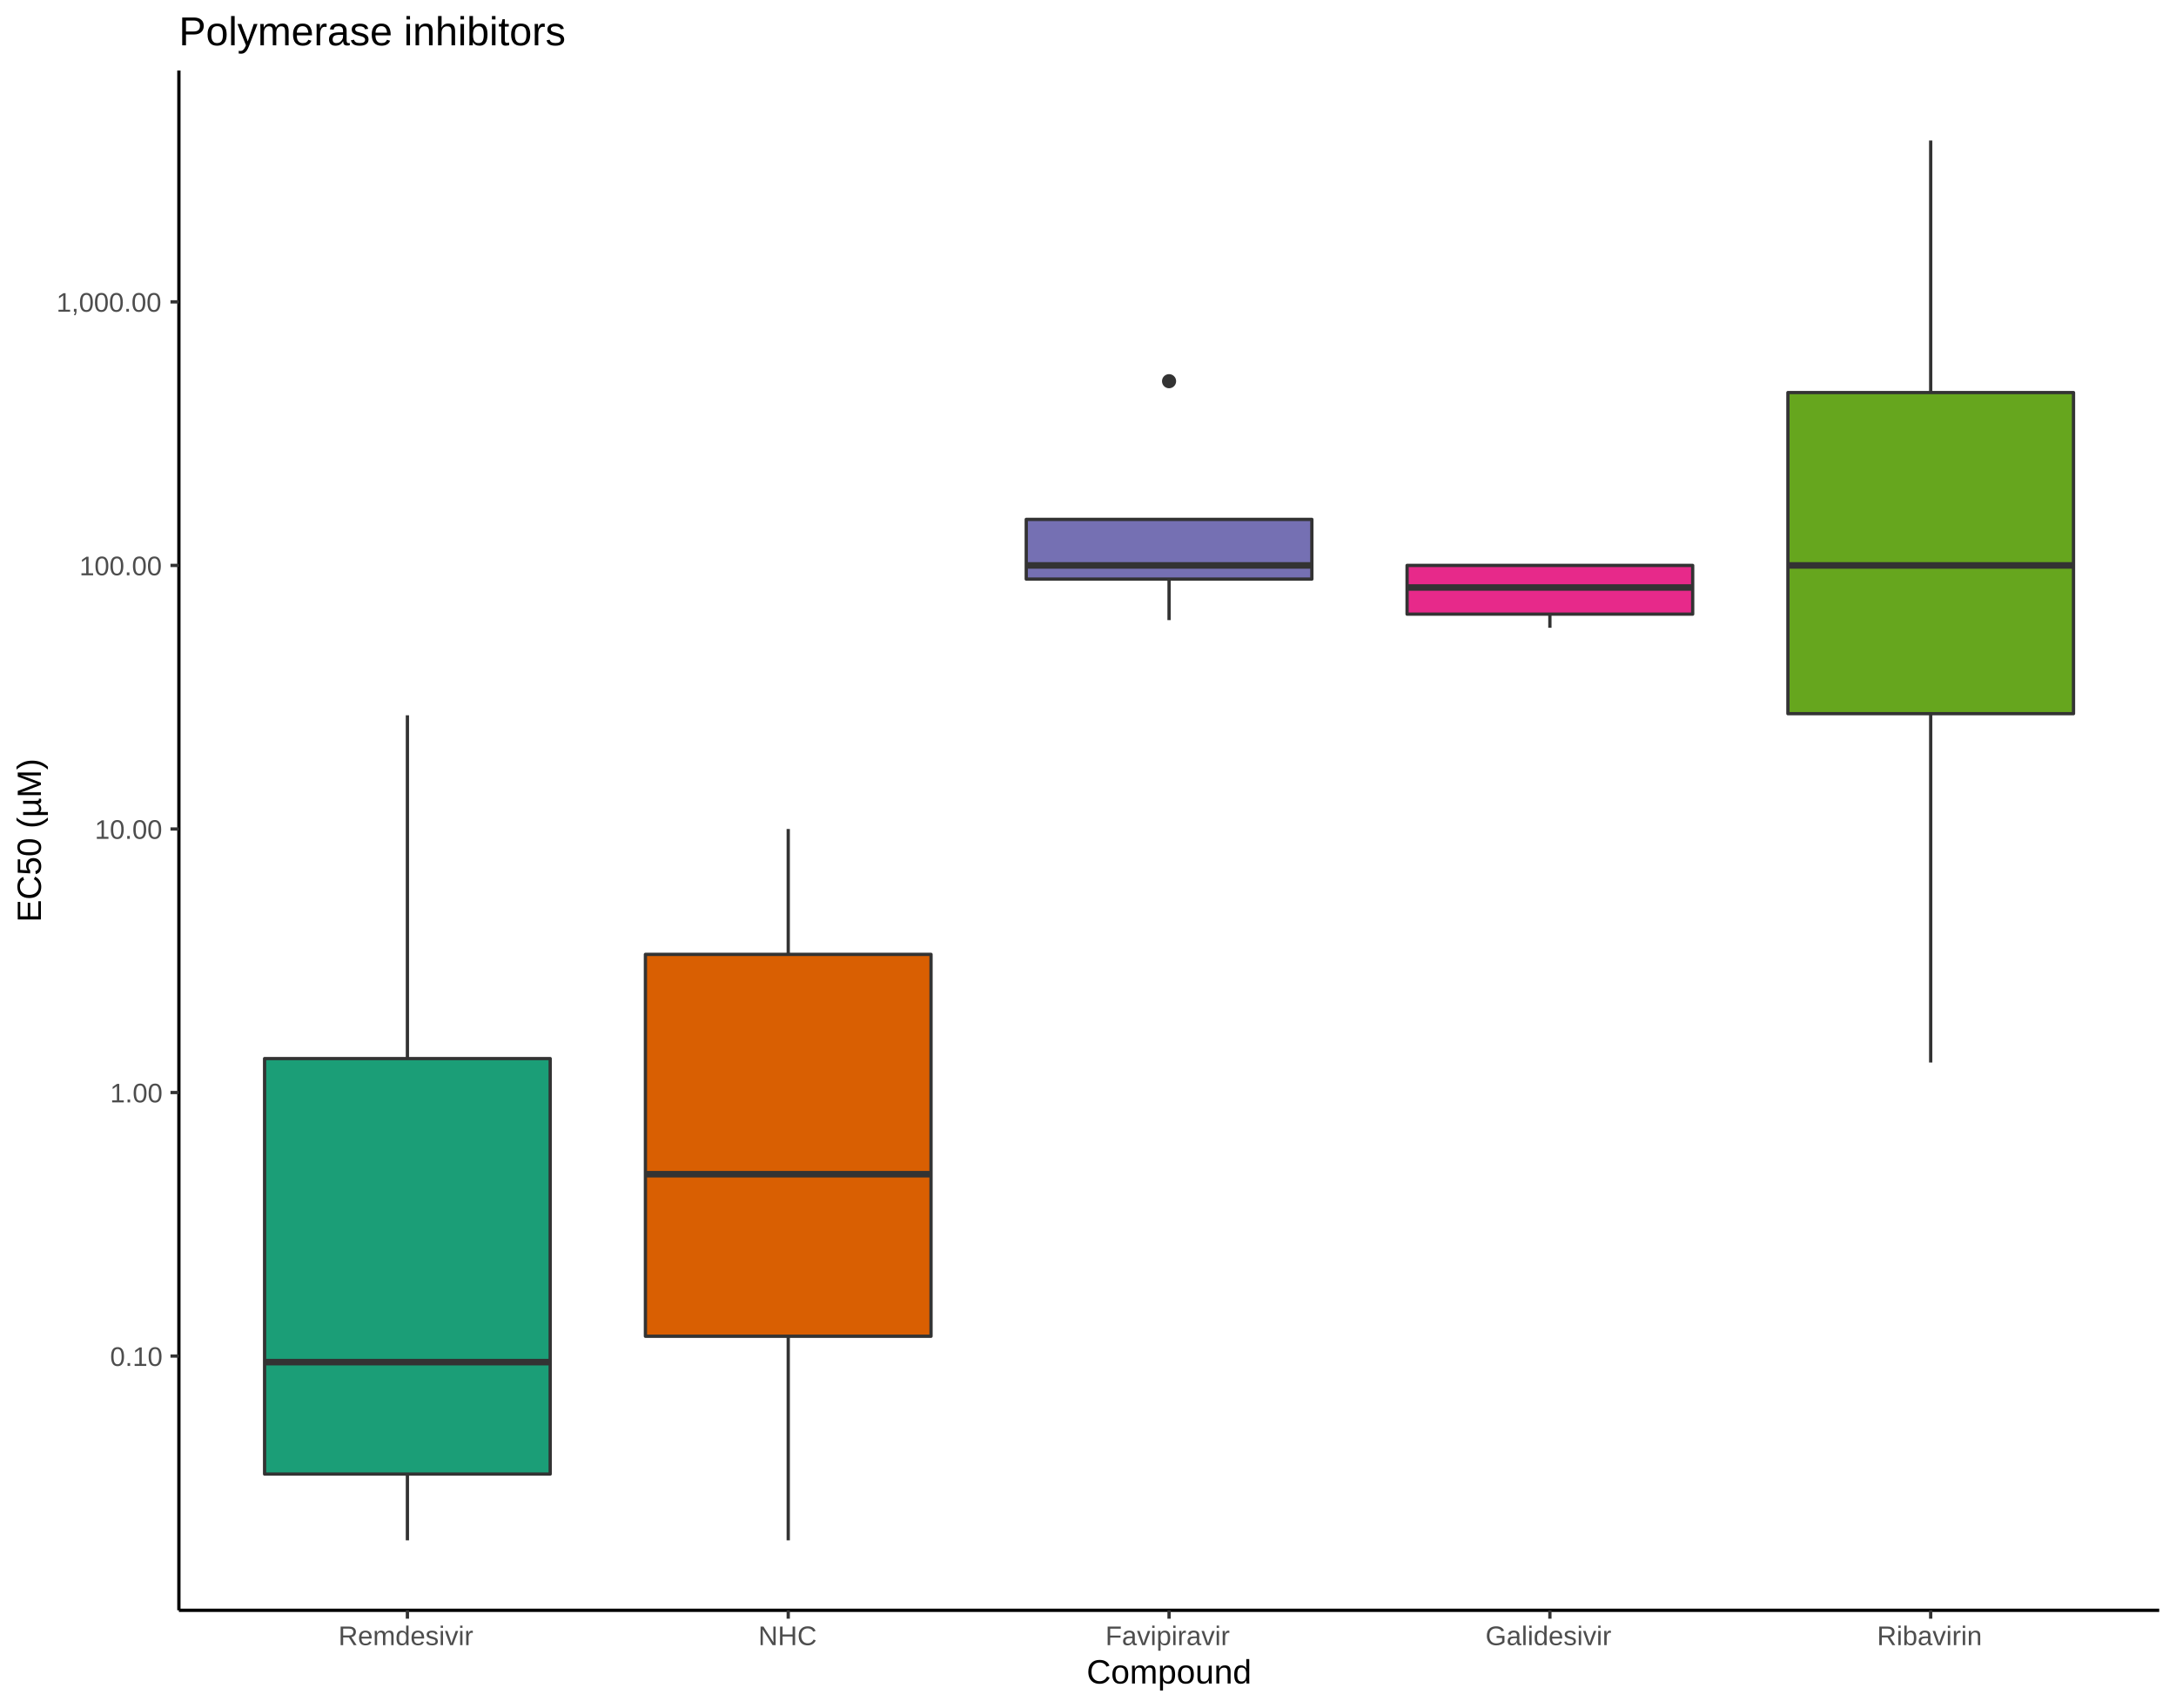
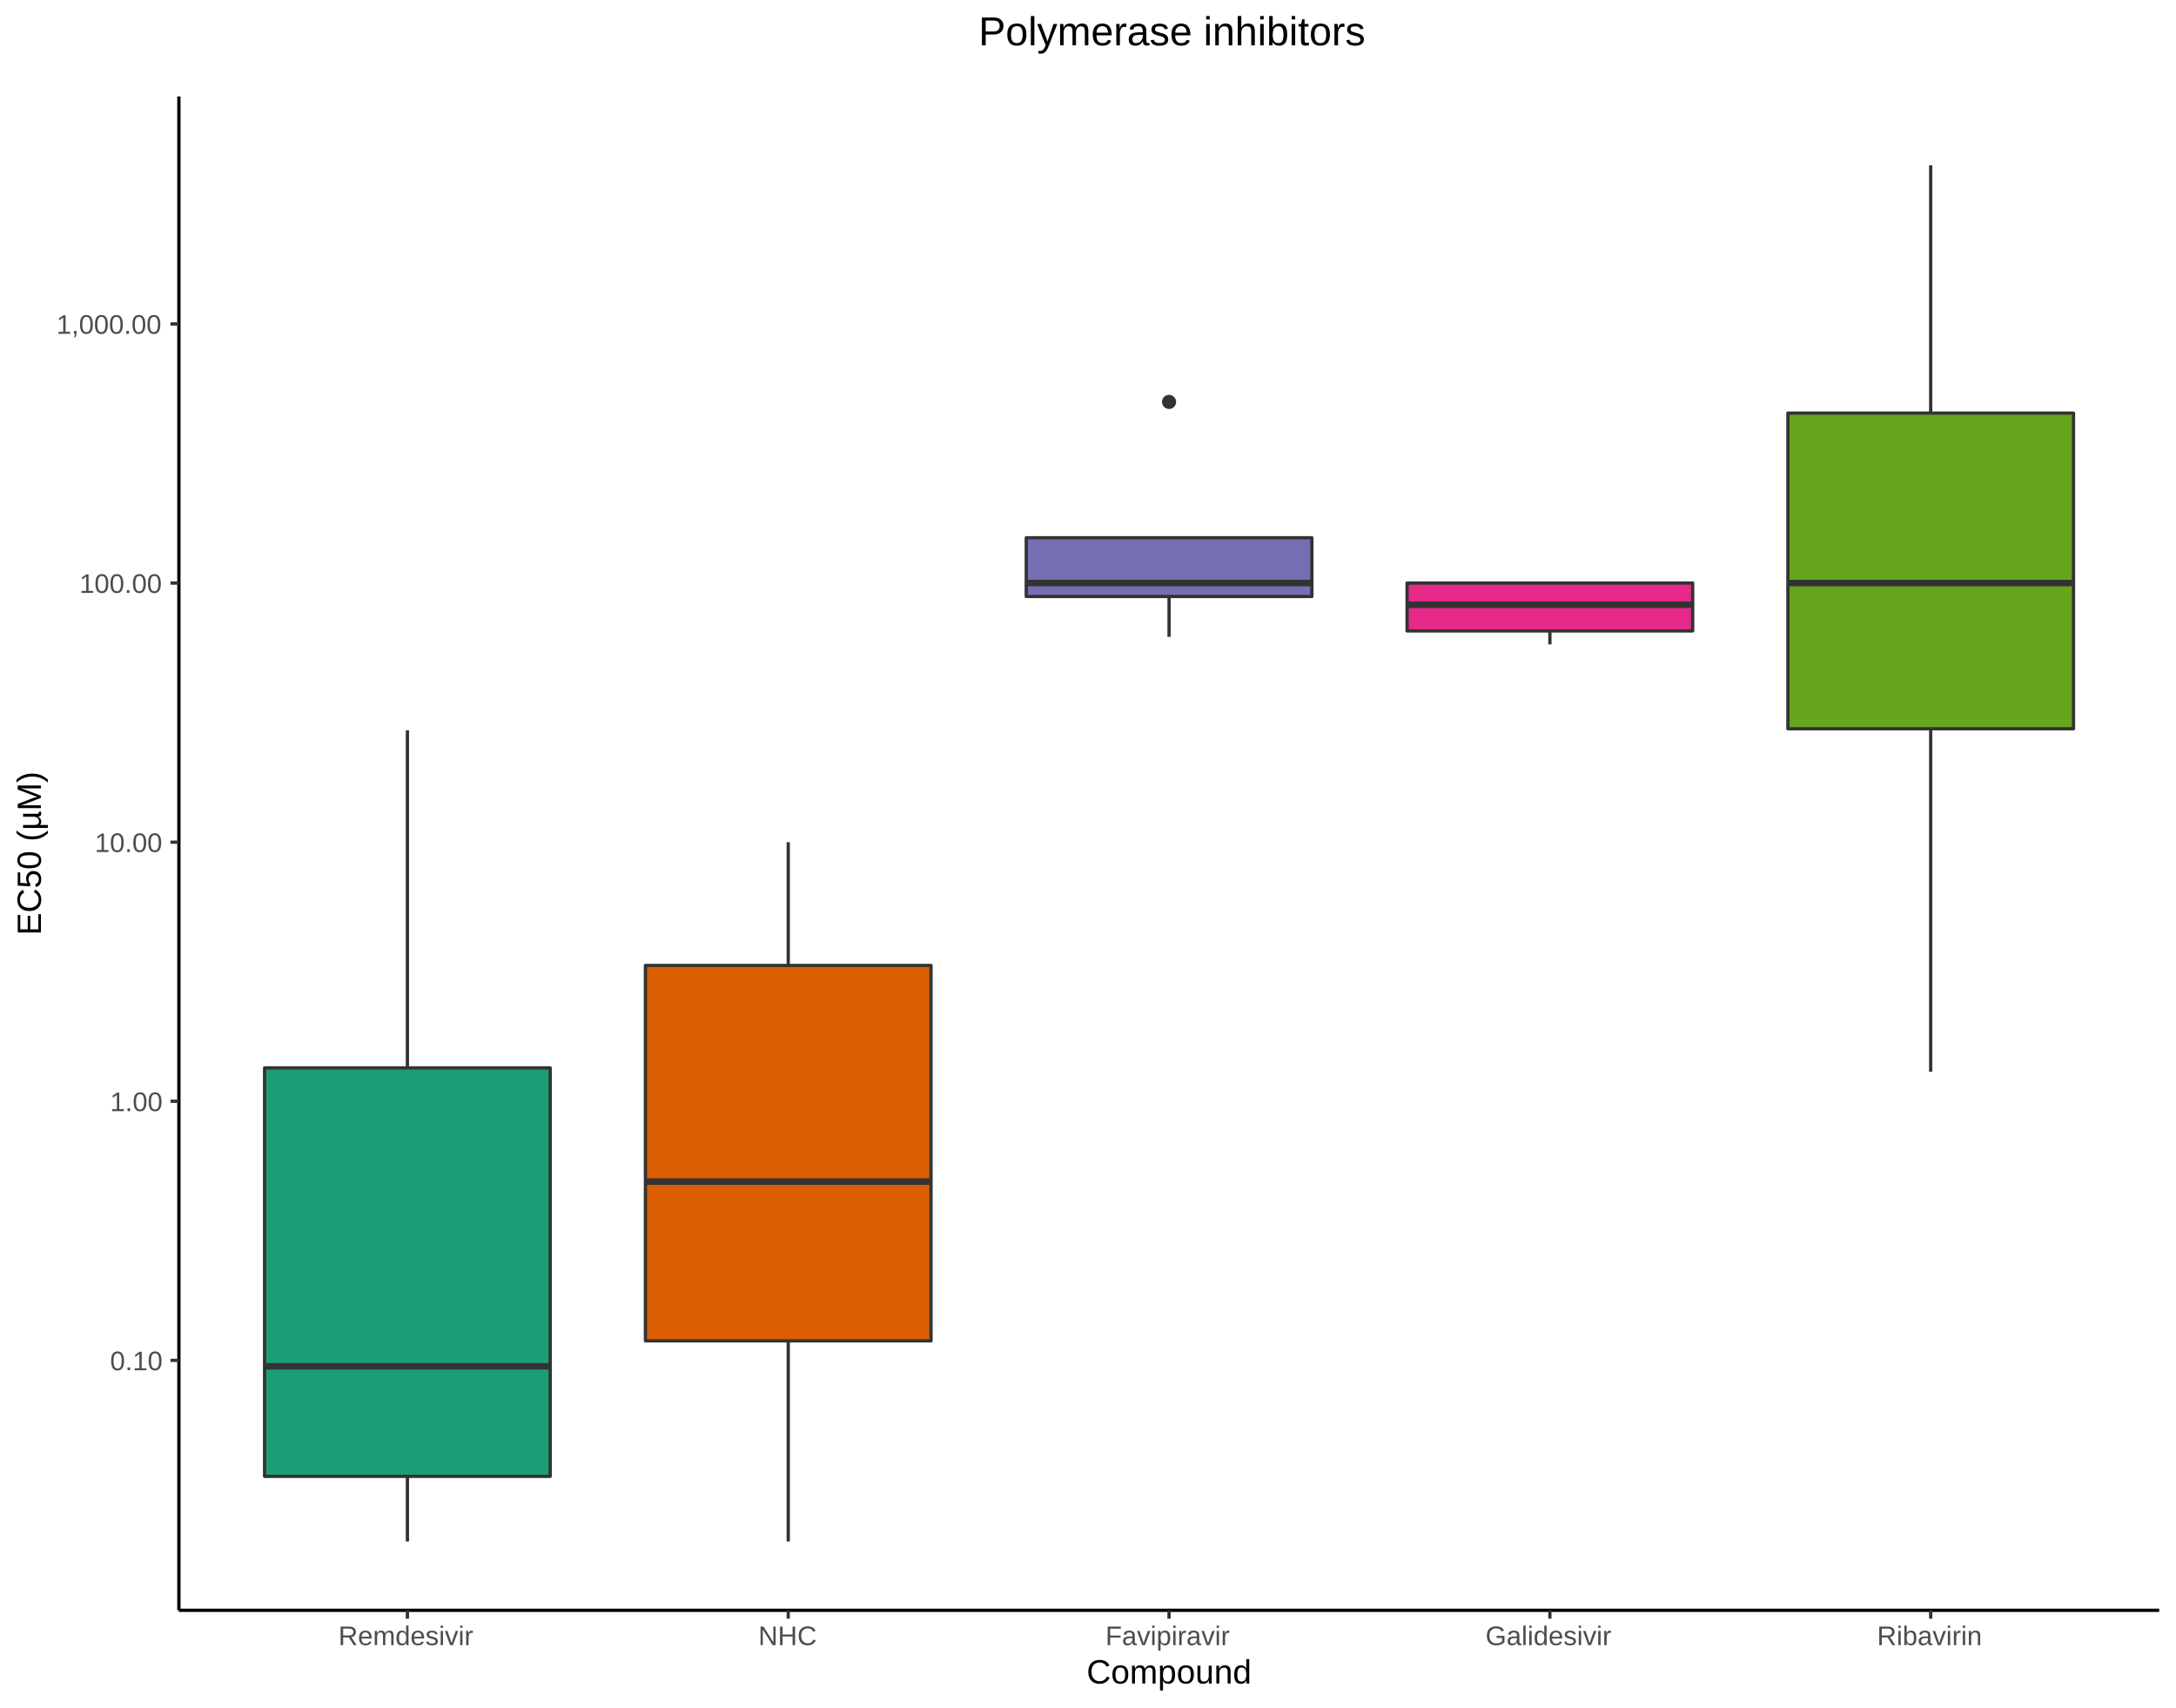
<svg xmlns="http://www.w3.org/2000/svg" viewBox="0 0 710.00 557.00">
  <defs>
    <style type="text/css">
    line, polyline, polygon, path, rect, circle {
      fill: none;
      stroke: #000000;
      stroke-linecap: round;
      stroke-linejoin: round;
      stroke-miterlimit: 10.00;
    }
  </style>
  </defs>
  <rect width="100%" height="100%" style="stroke: none; fill: #FFFFFF;" />
  <rect x="0" y="0" width="710.00" height="557.00" style="stroke-width: 1.07; stroke: #FFFFFF; fill: #FFFFFF;" />
  <defs>
-     <clipPath id="cpNTguMzd8NzA0LjUyfDUyNS4zM3wyMy4wMQ==">
-       <rect x="58.37" y="23.01" width="646.15" height="502.33" />
+     <clipPath id="cpNTguMzd8NzA0LjUyfDUyNS4zM3wzMS40Nw==">
+       <rect x="58.37" y="31.47" width="646.15" height="493.86" />
    </clipPath>
  </defs>
-   <rect x="58.37" y="23.01" width="646.15" height="502.33" style="stroke-width: 1.07; stroke: none; fill: #FFFFFF;" clip-path="url(#cpNTguMzd8NzA0LjUyfDUyNS4zM3wyMy4wMQ==)" />
-   <line x1="132.93" y1="345.34" x2="132.93" y2="233.35" style="stroke-width: 1.07; stroke: #333333; stroke-linecap: butt;" clip-path="url(#cpNTguMzd8NzA0LjUyfDUyNS4zM3wyMy4wMQ==)" />
-   <line x1="132.93" y1="480.89" x2="132.93" y2="502.50" style="stroke-width: 1.07; stroke: #333333; stroke-linecap: butt;" clip-path="url(#cpNTguMzd8NzA0LjUyfDUyNS4zM3wyMy4wMQ==)" />
-   <polygon points="86.33,345.34 86.33,480.89 179.52,480.89 179.52,345.34 86.33,345.34 " style="stroke-width: 1.07; stroke: #333333; fill: #1B9E77;" clip-path="url(#cpNTguMzd8NzA0LjUyfDUyNS4zM3wyMy4wMQ==)" />
-   <line x1="86.33" y1="444.37" x2="179.52" y2="444.37" style="stroke-width: 2.13; stroke: #333333; stroke-linecap: butt;" clip-path="url(#cpNTguMzd8NzA0LjUyfDUyNS4zM3wyMy4wMQ==)" />
-   <line x1="257.19" y1="311.35" x2="257.19" y2="270.44" style="stroke-width: 1.07; stroke: #333333; stroke-linecap: butt;" clip-path="url(#cpNTguMzd8NzA0LjUyfDUyNS4zM3wyMy4wMQ==)" />
-   <line x1="257.19" y1="435.93" x2="257.19" y2="502.50" style="stroke-width: 1.07; stroke: #333333; stroke-linecap: butt;" clip-path="url(#cpNTguMzd8NzA0LjUyfDUyNS4zM3wyMy4wMQ==)" />
-   <polygon points="210.59,311.35 210.59,435.93 303.78,435.93 303.78,311.35 210.59,311.35 " style="stroke-width: 1.07; stroke: #333333; fill: #D95F02;" clip-path="url(#cpNTguMzd8NzA0LjUyfDUyNS4zM3wyMy4wMQ==)" />
-   <line x1="210.59" y1="383.07" x2="303.78" y2="383.07" style="stroke-width: 2.13; stroke: #333333; stroke-linecap: butt;" clip-path="url(#cpNTguMzd8NzA0LjUyfDUyNS4zM3wyMy4wMQ==)" />
-   <circle cx="381.45" cy="124.36" r="1.95" style="stroke-width: 0.71; stroke: #333333; fill: #333333;" clip-path="url(#cpNTguMzd8NzA0LjUyfDUyNS4zM3wyMy4wMQ==)" />
-   <line x1="381.45" y1="169.44" x2="381.45" y2="169.44" style="stroke-width: 1.07; stroke: #333333; stroke-linecap: butt;" clip-path="url(#cpNTguMzd8NzA0LjUyfDUyNS4zM3wyMy4wMQ==)" />
-   <line x1="381.45" y1="188.92" x2="381.45" y2="202.31" style="stroke-width: 1.07; stroke: #333333; stroke-linecap: butt;" clip-path="url(#cpNTguMzd8NzA0LjUyfDUyNS4zM3wyMy4wMQ==)" />
-   <polygon points="334.85,169.44 334.85,188.92 428.04,188.92 428.04,169.44 334.85,169.44 " style="stroke-width: 1.07; stroke: #333333; fill: #7570B3;" clip-path="url(#cpNTguMzd8NzA0LjUyfDUyNS4zM3wyMy4wMQ==)" />
-   <line x1="334.85" y1="184.46" x2="428.04" y2="184.46" style="stroke-width: 2.13; stroke: #333333; stroke-linecap: butt;" clip-path="url(#cpNTguMzd8NzA0LjUyfDUyNS4zM3wyMy4wMQ==)" />
-   <line x1="505.71" y1="184.46" x2="505.71" y2="184.46" style="stroke-width: 1.07; stroke: #333333; stroke-linecap: butt;" clip-path="url(#cpNTguMzd8NzA0LjUyfDUyNS4zM3wyMy4wMQ==)" />
-   <line x1="505.71" y1="200.35" x2="505.71" y2="204.80" style="stroke-width: 1.07; stroke: #333333; stroke-linecap: butt;" clip-path="url(#cpNTguMzd8NzA0LjUyfDUyNS4zM3wyMy4wMQ==)" />
-   <polygon points="459.11,184.46 459.11,200.35 552.30,200.35 552.30,184.46 459.11,184.46 " style="stroke-width: 1.07; stroke: #333333; fill: #E7298A;" clip-path="url(#cpNTguMzd8NzA0LjUyfDUyNS4zM3wyMy4wMQ==)" />
-   <line x1="459.11" y1="191.66" x2="552.30" y2="191.66" style="stroke-width: 2.13; stroke: #333333; stroke-linecap: butt;" clip-path="url(#cpNTguMzd8NzA0LjUyfDUyNS4zM3wyMy4wMQ==)" />
-   <line x1="629.96" y1="128.07" x2="629.96" y2="45.84" style="stroke-width: 1.07; stroke: #333333; stroke-linecap: butt;" clip-path="url(#cpNTguMzd8NzA0LjUyfDUyNS4zM3wyMy4wMQ==)" />
-   <line x1="629.96" y1="232.82" x2="629.96" y2="346.63" style="stroke-width: 1.07; stroke: #333333; stroke-linecap: butt;" clip-path="url(#cpNTguMzd8NzA0LjUyfDUyNS4zM3wyMy4wMQ==)" />
-   <polygon points="583.37,128.07 583.37,232.82 676.56,232.82 676.56,128.07 583.37,128.07 " style="stroke-width: 1.07; stroke: #333333; fill: #66A61E;" clip-path="url(#cpNTguMzd8NzA0LjUyfDUyNS4zM3wyMy4wMQ==)" />
-   <line x1="583.37" y1="184.46" x2="676.56" y2="184.46" style="stroke-width: 2.13; stroke: #333333; stroke-linecap: butt;" clip-path="url(#cpNTguMzd8NzA0LjUyfDUyNS4zM3wyMy4wMQ==)" />
+   <rect x="58.37" y="31.47" width="646.15" height="493.86" style="stroke-width: 1.07; stroke: none; fill: #FFFFFF;" clip-path="url(#cpNTguMzd8NzA0LjUyfDUyNS4zM3wzMS40Nw==)" />
+   <line x1="132.93" y1="348.38" x2="132.93" y2="238.28" style="stroke-width: 1.07; stroke: #333333; stroke-linecap: butt;" clip-path="url(#cpNTguMzd8NzA0LjUyfDUyNS4zM3wzMS40Nw==)" />
+   <line x1="132.93" y1="481.64" x2="132.93" y2="502.89" style="stroke-width: 1.07; stroke: #333333; stroke-linecap: butt;" clip-path="url(#cpNTguMzd8NzA0LjUyfDUyNS4zM3wzMS40Nw==)" />
+   <polygon points="86.33,348.38 86.33,481.64 179.52,481.64 179.52,348.38 86.33,348.38 " style="stroke-width: 1.07; stroke: #333333; fill: #1B9E77;" clip-path="url(#cpNTguMzd8NzA0LjUyfDUyNS4zM3wzMS40Nw==)" />
+   <line x1="86.33" y1="445.73" x2="179.52" y2="445.73" style="stroke-width: 2.13; stroke: #333333; stroke-linecap: butt;" clip-path="url(#cpNTguMzd8NzA0LjUyfDUyNS4zM3wzMS40Nw==)" />
+   <line x1="257.19" y1="314.96" x2="257.19" y2="274.74" style="stroke-width: 1.07; stroke: #333333; stroke-linecap: butt;" clip-path="url(#cpNTguMzd8NzA0LjUyfDUyNS4zM3wzMS40Nw==)" />
+   <line x1="257.19" y1="437.44" x2="257.19" y2="502.89" style="stroke-width: 1.07; stroke: #333333; stroke-linecap: butt;" clip-path="url(#cpNTguMzd8NzA0LjUyfDUyNS4zM3wzMS40Nw==)" />
+   <polygon points="210.59,314.96 210.59,437.44 303.78,437.44 303.78,314.96 210.59,314.96 " style="stroke-width: 1.07; stroke: #333333; fill: #D95F02;" clip-path="url(#cpNTguMzd8NzA0LjUyfDUyNS4zM3wzMS40Nw==)" />
+   <line x1="210.59" y1="385.47" x2="303.78" y2="385.47" style="stroke-width: 2.13; stroke: #333333; stroke-linecap: butt;" clip-path="url(#cpNTguMzd8NzA0LjUyfDUyNS4zM3wzMS40Nw==)" />
+   <circle cx="381.45" cy="131.12" r="1.95" style="stroke-width: 0.71; stroke: #333333; fill: #333333;" clip-path="url(#cpNTguMzd8NzA0LjUyfDUyNS4zM3wzMS40Nw==)" />
+   <line x1="381.45" y1="175.44" x2="381.45" y2="175.44" style="stroke-width: 1.07; stroke: #333333; stroke-linecap: butt;" clip-path="url(#cpNTguMzd8NzA0LjUyfDUyNS4zM3wzMS40Nw==)" />
+   <line x1="381.45" y1="194.60" x2="381.45" y2="207.76" style="stroke-width: 1.07; stroke: #333333; stroke-linecap: butt;" clip-path="url(#cpNTguMzd8NzA0LjUyfDUyNS4zM3wzMS40Nw==)" />
+   <polygon points="334.85,175.44 334.85,194.60 428.04,194.60 428.04,175.44 334.85,175.44 " style="stroke-width: 1.07; stroke: #333333; fill: #7570B3;" clip-path="url(#cpNTguMzd8NzA0LjUyfDUyNS4zM3wzMS40Nw==)" />
+   <line x1="334.85" y1="190.21" x2="428.04" y2="190.21" style="stroke-width: 2.13; stroke: #333333; stroke-linecap: butt;" clip-path="url(#cpNTguMzd8NzA0LjUyfDUyNS4zM3wzMS40Nw==)" />
+   <line x1="505.71" y1="190.21" x2="505.71" y2="190.21" style="stroke-width: 1.07; stroke: #333333; stroke-linecap: butt;" clip-path="url(#cpNTguMzd8NzA0LjUyfDUyNS4zM3wzMS40Nw==)" />
+   <line x1="505.71" y1="205.83" x2="505.71" y2="210.21" style="stroke-width: 1.07; stroke: #333333; stroke-linecap: butt;" clip-path="url(#cpNTguMzd8NzA0LjUyfDUyNS4zM3wzMS40Nw==)" />
+   <polygon points="459.11,190.21 459.11,205.83 552.30,205.83 552.30,190.21 459.11,190.21 " style="stroke-width: 1.07; stroke: #333333; fill: #E7298A;" clip-path="url(#cpNTguMzd8NzA0LjUyfDUyNS4zM3wzMS40Nw==)" />
+   <line x1="459.11" y1="197.29" x2="552.30" y2="197.29" style="stroke-width: 2.13; stroke: #333333; stroke-linecap: butt;" clip-path="url(#cpNTguMzd8NzA0LjUyfDUyNS4zM3wzMS40Nw==)" />
+   <line x1="629.96" y1="134.77" x2="629.96" y2="53.92" style="stroke-width: 1.07; stroke: #333333; stroke-linecap: butt;" clip-path="url(#cpNTguMzd8NzA0LjUyfDUyNS4zM3wzMS40Nw==)" />
+   <line x1="629.96" y1="237.75" x2="629.96" y2="349.64" style="stroke-width: 1.07; stroke: #333333; stroke-linecap: butt;" clip-path="url(#cpNTguMzd8NzA0LjUyfDUyNS4zM3wzMS40Nw==)" />
+   <polygon points="583.37,134.77 583.37,237.75 676.56,237.75 676.56,134.77 583.37,134.77 " style="stroke-width: 1.07; stroke: #333333; fill: #66A61E;" clip-path="url(#cpNTguMzd8NzA0LjUyfDUyNS4zM3wzMS40Nw==)" />
+   <line x1="583.37" y1="190.21" x2="676.56" y2="190.21" style="stroke-width: 2.13; stroke: #333333; stroke-linecap: butt;" clip-path="url(#cpNTguMzd8NzA0LjUyfDUyNS4zM3wzMS40Nw==)" />
  <defs>
    <clipPath id="cpMC4wMHw3MTAuMDB8NTU3LjAwfDAuMDA=">
      <rect x="0.00" y="0.00" width="710.00" height="557.00" />
    </clipPath>
  </defs>
-   <polyline points="58.37,525.33 58.37,23.01 " style="stroke-width: 1.07; stroke-linecap: butt;" clip-path="url(#cpMC4wMHw3MTAuMDB8NTU3LjAwfDAuMDA=)" />
+   <polyline points="58.37,525.33 58.37,31.47 " style="stroke-width: 1.07; stroke-linecap: butt;" clip-path="url(#cpMC4wMHw3MTAuMDB8NTU3LjAwfDAuMDA=)" />
  <g clip-path="url(#cpMC4wMHw3MTAuMDB8NTU3LjAwfDAuMDA=)">
-     <text x="35.92" y="445.62" style="font-size: 8.80px; fill: #4D4D4D; font-family: Arial;" textLength="17.52px" lengthAdjust="spacingAndGlyphs">0.10</text>
+     <text x="35.92" y="447.02" style="font-size: 8.80px; fill: #4D4D4D; font-family: Arial;" textLength="17.52px" lengthAdjust="spacingAndGlyphs">0.10</text>
  </g>
  <g clip-path="url(#cpMC4wMHw3MTAuMDB8NTU3LjAwfDAuMDA=)">
-     <text x="35.92" y="359.64" style="font-size: 8.80px; fill: #4D4D4D; font-family: Arial;" textLength="17.52px" lengthAdjust="spacingAndGlyphs">1.00</text>
+     <text x="35.92" y="362.49" style="font-size: 8.80px; fill: #4D4D4D; font-family: Arial;" textLength="17.52px" lengthAdjust="spacingAndGlyphs">1.00</text>
  </g>
  <g clip-path="url(#cpMC4wMHw3MTAuMDB8NTU3LjAwfDAuMDA=)">
-     <text x="30.92" y="273.66" style="font-size: 8.80px; fill: #4D4D4D; font-family: Arial;" textLength="22.52px" lengthAdjust="spacingAndGlyphs">10.00</text>
+     <text x="30.92" y="277.96" style="font-size: 8.80px; fill: #4D4D4D; font-family: Arial;" textLength="22.52px" lengthAdjust="spacingAndGlyphs">10.00</text>
  </g>
  <g clip-path="url(#cpMC4wMHw3MTAuMDB8NTU3LjAwfDAuMDA=)">
-     <text x="25.91" y="187.68" style="font-size: 8.80px; fill: #4D4D4D; font-family: Arial;" textLength="27.53px" lengthAdjust="spacingAndGlyphs">100.00</text>
+     <text x="25.91" y="193.43" style="font-size: 8.80px; fill: #4D4D4D; font-family: Arial;" textLength="27.53px" lengthAdjust="spacingAndGlyphs">100.00</text>
  </g>
  <g clip-path="url(#cpMC4wMHw3MTAuMDB8NTU3LjAwfDAuMDA=)">
-     <text x="18.41" y="101.70" style="font-size: 8.80px; fill: #4D4D4D; font-family: Arial;" textLength="35.03px" lengthAdjust="spacingAndGlyphs">1,000.00</text>
+     <text x="18.41" y="108.90" style="font-size: 8.80px; fill: #4D4D4D; font-family: Arial;" textLength="35.03px" lengthAdjust="spacingAndGlyphs">1,000.00</text>
  </g>
-   <polyline points="55.63,442.40 58.37,442.40 " style="stroke-width: 1.07; stroke: #333333; stroke-linecap: butt;" clip-path="url(#cpMC4wMHw3MTAuMDB8NTU3LjAwfDAuMDA=)" />
-   <polyline points="55.63,356.42 58.37,356.42 " style="stroke-width: 1.07; stroke: #333333; stroke-linecap: butt;" clip-path="url(#cpMC4wMHw3MTAuMDB8NTU3LjAwfDAuMDA=)" />
-   <polyline points="55.63,270.44 58.37,270.44 " style="stroke-width: 1.07; stroke: #333333; stroke-linecap: butt;" clip-path="url(#cpMC4wMHw3MTAuMDB8NTU3LjAwfDAuMDA=)" />
-   <polyline points="55.63,184.46 58.37,184.46 " style="stroke-width: 1.07; stroke: #333333; stroke-linecap: butt;" clip-path="url(#cpMC4wMHw3MTAuMDB8NTU3LjAwfDAuMDA=)" />
-   <polyline points="55.63,98.48 58.37,98.48 " style="stroke-width: 1.07; stroke: #333333; stroke-linecap: butt;" clip-path="url(#cpMC4wMHw3MTAuMDB8NTU3LjAwfDAuMDA=)" />
+   <polyline points="55.63,443.80 58.37,443.80 " style="stroke-width: 1.07; stroke: #333333; stroke-linecap: butt;" clip-path="url(#cpMC4wMHw3MTAuMDB8NTU3LjAwfDAuMDA=)" />
+   <polyline points="55.63,359.27 58.37,359.27 " style="stroke-width: 1.07; stroke: #333333; stroke-linecap: butt;" clip-path="url(#cpMC4wMHw3MTAuMDB8NTU3LjAwfDAuMDA=)" />
+   <polyline points="55.63,274.74 58.37,274.74 " style="stroke-width: 1.07; stroke: #333333; stroke-linecap: butt;" clip-path="url(#cpMC4wMHw3MTAuMDB8NTU3LjAwfDAuMDA=)" />
+   <polyline points="55.63,190.21 58.37,190.21 " style="stroke-width: 1.07; stroke: #333333; stroke-linecap: butt;" clip-path="url(#cpMC4wMHw3MTAuMDB8NTU3LjAwfDAuMDA=)" />
+   <polyline points="55.63,105.68 58.37,105.68 " style="stroke-width: 1.07; stroke: #333333; stroke-linecap: butt;" clip-path="url(#cpMC4wMHw3MTAuMDB8NTU3LjAwfDAuMDA=)" />
  <polyline points="58.37,525.33 704.52,525.33 " style="stroke-width: 1.07; stroke-linecap: butt;" clip-path="url(#cpMC4wMHw3MTAuMDB8NTU3LjAwfDAuMDA=)" />
  <polyline points="132.93,528.07 132.93,525.33 " style="stroke-width: 1.07; stroke: #333333; stroke-linecap: butt;" clip-path="url(#cpMC4wMHw3MTAuMDB8NTU3LjAwfDAuMDA=)" />
  <polyline points="257.19,528.07 257.19,525.33 " style="stroke-width: 1.07; stroke: #333333; stroke-linecap: butt;" clip-path="url(#cpMC4wMHw3MTAuMDB8NTU3LjAwfDAuMDA=)" />
  <polyline points="381.45,528.07 381.45,525.33 " style="stroke-width: 1.07; stroke: #333333; stroke-linecap: butt;" clip-path="url(#cpMC4wMHw3MTAuMDB8NTU3LjAwfDAuMDA=)" />
  <polyline points="505.71,528.07 505.71,525.33 " style="stroke-width: 1.07; stroke: #333333; stroke-linecap: butt;" clip-path="url(#cpMC4wMHw3MTAuMDB8NTU3LjAwfDAuMDA=)" />
  <polyline points="629.96,528.07 629.96,525.33 " style="stroke-width: 1.07; stroke: #333333; stroke-linecap: butt;" clip-path="url(#cpMC4wMHw3MTAuMDB8NTU3LjAwfDAuMDA=)" />
  <g clip-path="url(#cpMC4wMHw3MTAuMDB8NTU3LjAwfDAuMDA=)">
    <text x="110.42" y="536.70" style="font-size: 8.80px; fill: #4D4D4D; font-family: Arial;" textLength="45.01px" lengthAdjust="spacingAndGlyphs">Remdesivir</text>
  </g>
  <g clip-path="url(#cpMC4wMHw3MTAuMDB8NTU3LjAwfDAuMDA=)">
    <text x="247.44" y="536.70" style="font-size: 8.80px; fill: #4D4D4D; font-family: Arial;" textLength="19.50px" lengthAdjust="spacingAndGlyphs">NHC</text>
  </g>
  <g clip-path="url(#cpMC4wMHw3MTAuMDB8NTU3LjAwfDAuMDA=)">
    <text x="360.69" y="536.70" style="font-size: 8.80px; fill: #4D4D4D; font-family: Arial;" textLength="41.51px" lengthAdjust="spacingAndGlyphs">Favipiravir</text>
  </g>
  <g clip-path="url(#cpMC4wMHw3MTAuMDB8NTU3LjAwfDAuMDA=)">
    <text x="484.70" y="536.70" style="font-size: 8.80px; fill: #4D4D4D; font-family: Arial;" textLength="42.01px" lengthAdjust="spacingAndGlyphs">Galidesivir</text>
  </g>
  <g clip-path="url(#cpMC4wMHw3MTAuMDB8NTU3LjAwfDAuMDA=)">
    <text x="612.46" y="536.70" style="font-size: 8.80px; fill: #4D4D4D; font-family: Arial;" textLength="35.01px" lengthAdjust="spacingAndGlyphs">Ribavirin</text>
  </g>
  <g clip-path="url(#cpMC4wMHw3MTAuMDB8NTU3LjAwfDAuMDA=)">
    <text x="354.54" y="549.21" style="font-size: 11.00px; font-family: Arial;" textLength="53.81px" lengthAdjust="spacingAndGlyphs">Compound</text>
  </g>
  <g clip-path="url(#cpMC4wMHw3MTAuMDB8NTU3LjAwfDAuMDA=)">
-     <text transform="translate(13.35,300.87) rotate(-90)" style="font-size: 11.00px; font-family: Arial;" textLength="53.40px" lengthAdjust="spacingAndGlyphs">EC50 (µM)</text>
+     <text transform="translate(13.35,305.10) rotate(-90)" style="font-size: 11.00px; font-family: Arial;" textLength="53.40px" lengthAdjust="spacingAndGlyphs">EC50 (µM)</text>
  </g>
  <g clip-path="url(#cpMC4wMHw3MTAuMDB8NTU3LjAwfDAuMDA=)">
-     <text x="58.37" y="14.79" style="font-size: 13.20px; font-family: Arial;" textLength="124.27px" lengthAdjust="spacingAndGlyphs">Polymerase inhibitors</text>
+     <text x="319.31" y="14.79" style="font-size: 13.20px; font-family: Arial;" textLength="124.27px" lengthAdjust="spacingAndGlyphs">Polymerase inhibitors</text>
  </g>
</svg>
